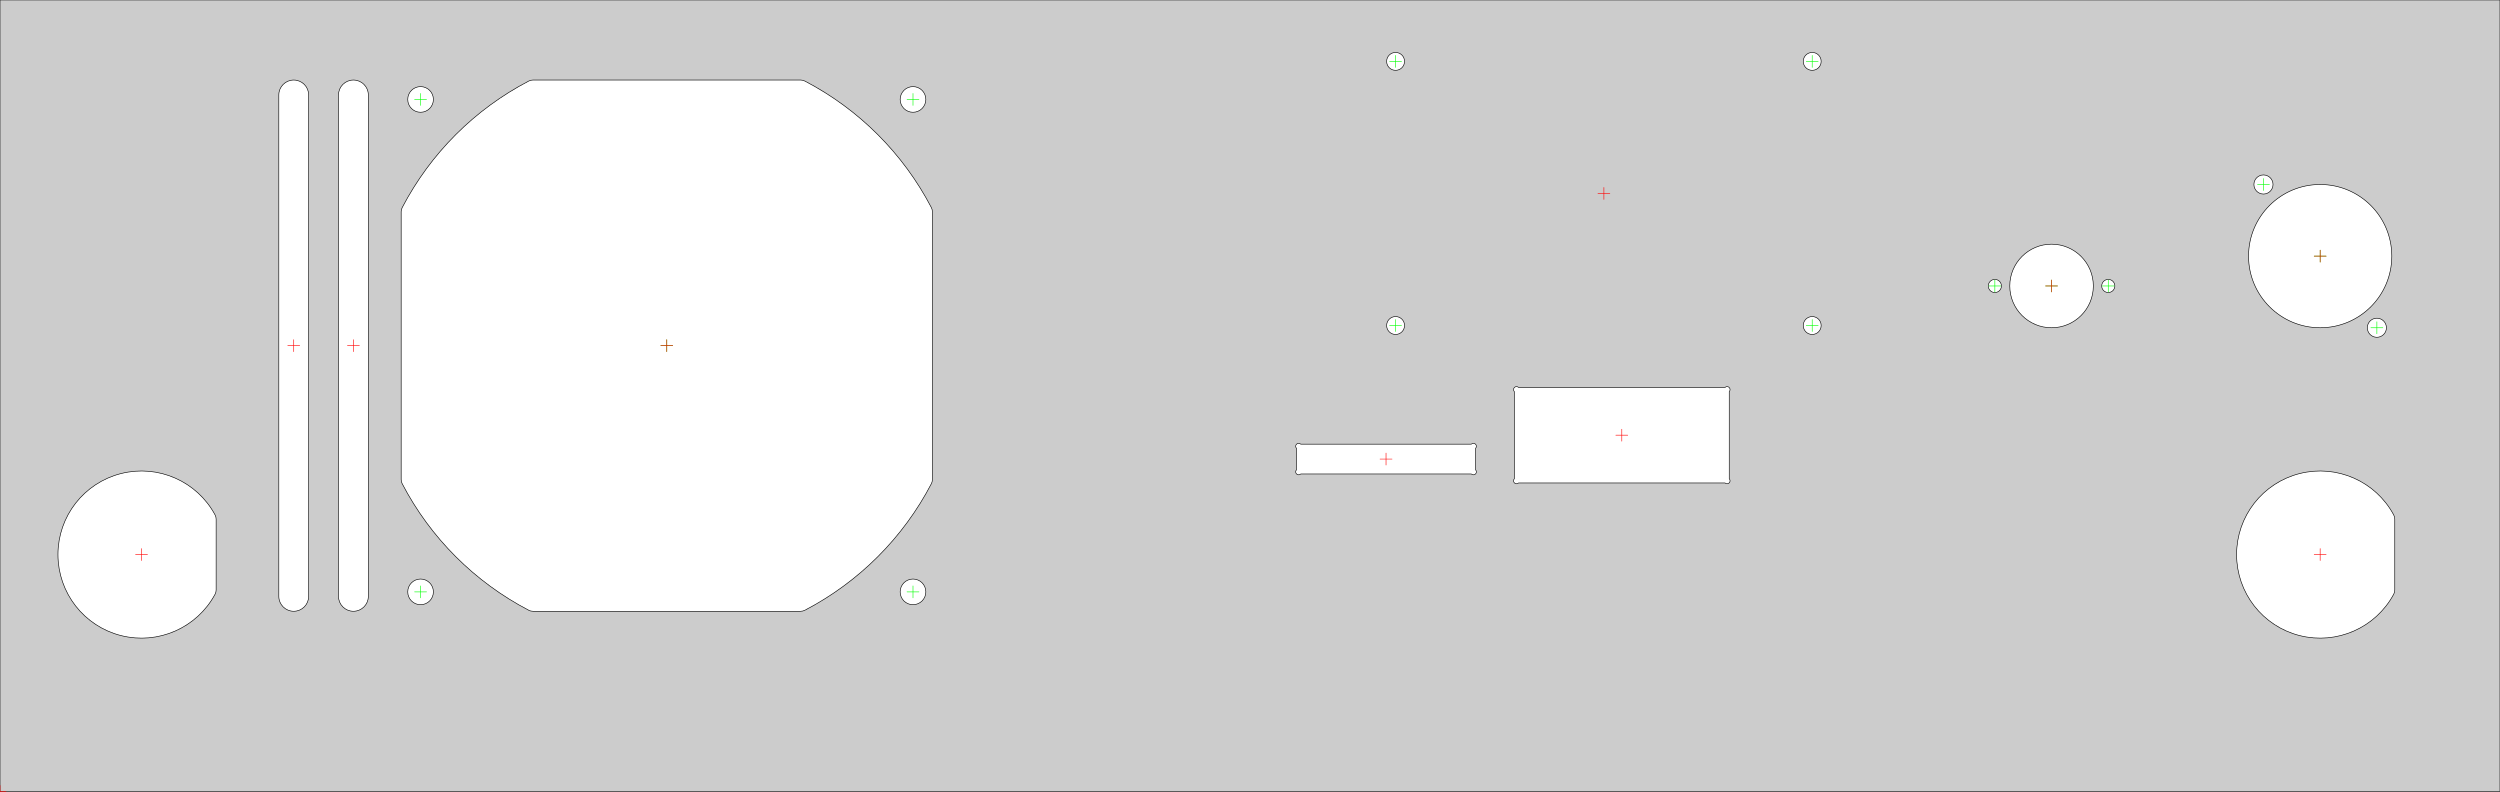
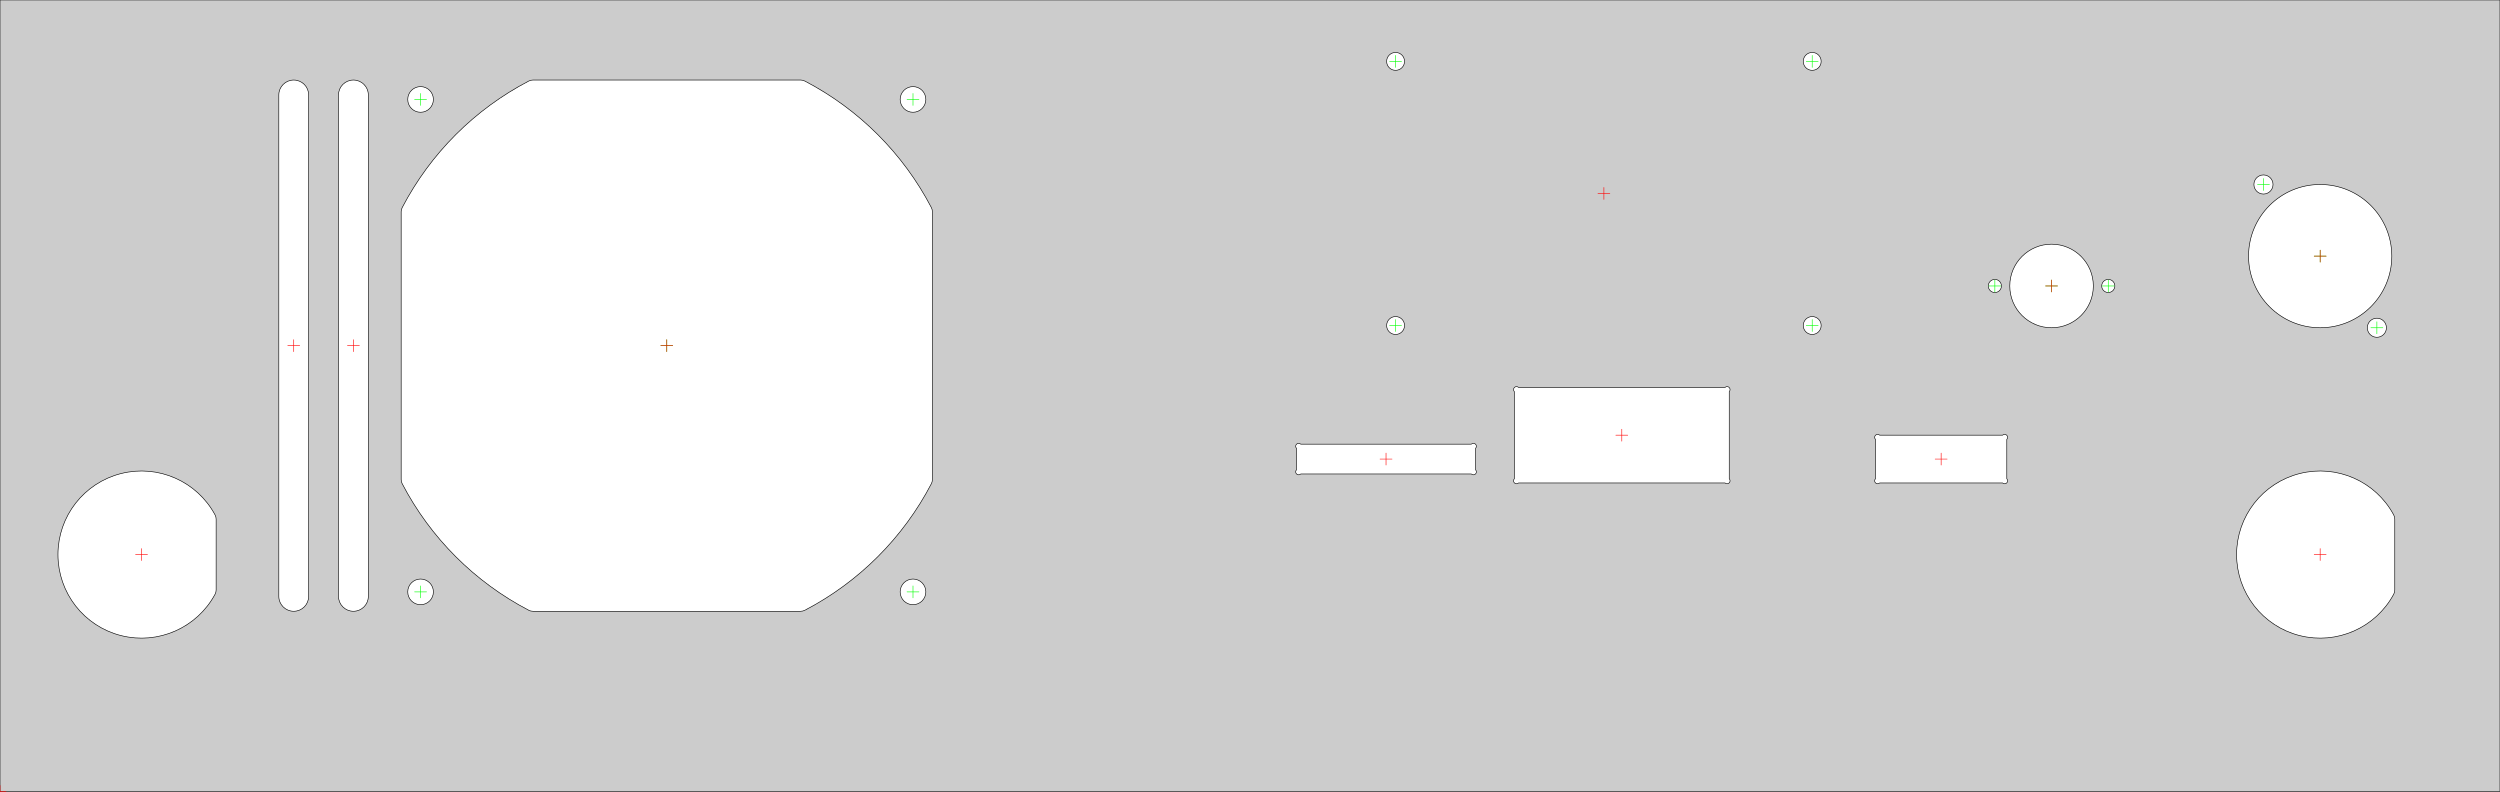
- <svg xmlns="http://www.w3.org/2000/svg" width="418.840mm" height="132.590mm" version="1.1" viewBox="0 0 418.840 132.590">
-   <g transform="scale(1,-1) translate(0, -132.590)" fill-rule="evenodd" style="stroke-linecap:round; stroke-linejoin:round; stroke-opacity:1.0; stroke-opacity:1.0;">
-     <path d="M418.840 132.590  L0.000 132.590 L0.000 132.590 L0.000 0.000 L0.000 0.000 L418.840 0.000 L418.840 0.000 L418.840 132.590 L418.840 132.590z" fill="#cccccc" stroke="#000000" stroke-width="0.100" />
-     <path d="M289.003 67.680  A0.500,0.500 0 0,0 289.710,66.973 L289.710 52.387 A0.500,0.500 0 0,0 289.003,51.680 L254.417 51.680 A0.500,0.500 0 0,0 253.710,52.387 L253.710 66.973 A0.500,0.500 0 0,0 254.417,67.680 L289.003 67.680z" fill="#ffffff" stroke="#000000" stroke-width="0.100" />
-     <path d="M246.503 58.180  A0.500,0.500 0 0,0 247.210,57.473 L247.210 53.887 A0.500,0.500 0 0,0 246.503,53.180 L217.917 53.180 A0.500,0.500 0 0,0 217.210,53.887 L217.210 57.473 A0.500,0.500 0 0,0 217.917,58.180 L246.503 58.180z" fill="#ffffff" stroke="#000000" stroke-width="0.100" />
-     <circle cx="388.712" cy="89.680" r="12.000" fill="#ffffff" stroke="#000000" stroke-width="0.100" />
-     <circle cx="398.212" cy="77.680" r="1.600" fill="#ffffff" stroke="#000000" stroke-width="0.100" />
-     <circle cx="379.212" cy="101.680" r="1.600" fill="#ffffff" stroke="#000000" stroke-width="0.100" />
-     <path d="M401.030 46.330  A1.500,1.500 0 0,0 401.210,45.617 L401.210 33.743 A1.500,1.500 0 0,0 401.030,33.030 A14.000,14.000 0 1,0 401.030,46.330z" fill="#ffffff" stroke="#000000" stroke-width="0.100" />
-     <path d="M156.040 97.807  A1.500,1.500 0 0,0 156.210,97.113 L156.210 52.247 A1.500,1.500 0 0,0 156.040,51.553 A50.000,50.000 0 0,0 134.837,30.350 A1.500,1.500 0 0,0 134.143,30.180 L89.277 30.180 A1.500,1.500 0 0,0 88.583,30.350 A50.000,50.000 0 0,0 67.380,51.553 A1.500,1.500 0 0,0 67.210,52.247 L67.210 97.113 A1.500,1.500 0 0,0 67.380,97.807 A50.000,50.000 0 0,0 88.583,119.010 A1.500,1.500 0 0,0 89.277,119.180 L134.143 119.180 A1.500,1.500 0 0,0 134.837,119.010 A50.000,50.000 0 0,0 156.040,97.807z" fill="#ffffff" stroke="#000000" stroke-width="0.100" />
-     <circle cx="152.960" cy="115.930" r="2.150" fill="#ffffff" stroke="#000000" stroke-width="0.100" />
-     <circle cx="70.460" cy="115.930" r="2.150" fill="#ffffff" stroke="#000000" stroke-width="0.100" />
-     <circle cx="70.460" cy="33.430" r="2.150" fill="#ffffff" stroke="#000000" stroke-width="0.100" />
-     <circle cx="152.960" cy="33.430" r="2.150" fill="#ffffff" stroke="#000000" stroke-width="0.100" />
-     <rect x="56.710" y="30.180" width="5.000" height="89.000" rx="2.500" fill="#ffffff" stroke="#000000" stroke-width="0.100" />
-     <rect x="46.710" y="30.180" width="5.000" height="89.000" rx="2.500" fill="#ffffff" stroke="#000000" stroke-width="0.100" />
-     <circle cx="343.710" cy="84.680" r="7.000" fill="#ffffff" stroke="#000000" stroke-width="0.100" />
-     <circle cx="334.210" cy="84.680" r="1.100" fill="#ffffff" stroke="#000000" stroke-width="0.100" />
-     <circle cx="353.210" cy="84.680" r="1.100" fill="#ffffff" stroke="#000000" stroke-width="0.100" />
-     <circle cx="303.610" cy="122.305" r="1.500" fill="#ffffff" stroke="#000000" stroke-width="0.100" />
-     <circle cx="303.610" cy="78.055" r="1.500" fill="#ffffff" stroke="#000000" stroke-width="0.100" />
-     <circle cx="233.810" cy="78.055" r="1.500" fill="#ffffff" stroke="#000000" stroke-width="0.100" />
-     <circle cx="233.810" cy="122.305" r="1.500" fill="#ffffff" stroke="#000000" stroke-width="0.100" />
-     <path d="M36.030 46.330  A1.500,1.500 0 0,0 36.210,45.617 L36.210 33.743 A1.500,1.500 0 0,0 36.030,33.030 A14.000,14.000 0 1,0 36.030,46.330z" fill="#ffffff" stroke="#000000" stroke-width="0.100" />
-     <path d="M-1.000 0.000 L1.000 0.000 M0.000 -1.000 L0.000 1.000" fill="none" stroke="#ff0000" stroke-width="0.100" />
-     <path d="M270.710 59.680 L272.710 59.680 M271.710 58.680 L271.710 60.680" fill="none" stroke="#ff0000" stroke-width="0.100" />
-     <path d="M231.210 55.680 L233.210 55.680 M232.210 54.680 L232.210 56.680" fill="none" stroke="#ff0000" stroke-width="0.100" />
-     <path d="M387.712 89.680 L389.712 89.680 M388.712 88.680 L388.712 90.680" fill="none" stroke="#00ff00" stroke-width="0.100" />
-     <path d="M397.212 77.680 L399.212 77.680 M398.212 76.680 L398.212 78.680" fill="none" stroke="#00ff00" stroke-width="0.100" />
-     <path d="M378.212 101.680 L380.212 101.680 M379.212 100.680 L379.212 102.680" fill="none" stroke="#00ff00" stroke-width="0.100" />
-     <path d="M387.710 89.680 L389.710 89.680 M388.710 88.680 L388.710 90.680" fill="none" stroke="#ff0000" stroke-width="0.100" />
-     <path d="M387.710 39.680 L389.710 39.680 M388.710 38.680 L388.710 40.680" fill="none" stroke="#ff0000" stroke-width="0.100" />
-     <path d="M110.710 74.680 L112.710 74.680 M111.710 73.680 L111.710 75.680" fill="none" stroke="#00ff00" stroke-width="0.100" />
-     <path d="M151.960 115.930 L153.960 115.930 M152.960 114.930 L152.960 116.930" fill="none" stroke="#00ff00" stroke-width="0.100" />
-     <path d="M69.460 115.930 L71.460 115.930 M70.460 114.930 L70.460 116.930" fill="none" stroke="#00ff00" stroke-width="0.100" />
-     <path d="M69.460 33.430 L71.460 33.430 M70.460 32.430 L70.460 34.430" fill="none" stroke="#00ff00" stroke-width="0.100" />
-     <path d="M151.960 33.430 L153.960 33.430 M152.960 32.430 L152.960 34.430" fill="none" stroke="#00ff00" stroke-width="0.100" />
-     <path d="M110.710 74.680 L112.710 74.680 M111.710 73.680 L111.710 75.680" fill="none" stroke="#ff0000" stroke-width="0.100" />
-     <path d="M58.210 74.680 L60.210 74.680 M59.210 73.680 L59.210 75.680" fill="none" stroke="#ff0000" stroke-width="0.100" />
-     <path d="M48.210 74.680 L50.210 74.680 M49.210 73.680 L49.210 75.680" fill="none" stroke="#ff0000" stroke-width="0.100" />
-     <path d="M342.710 84.680 L344.710 84.680 M343.710 83.680 L343.710 85.680" fill="none" stroke="#00ff00" stroke-width="0.100" />
-     <path d="M333.210 84.680 L335.210 84.680 M334.210 83.680 L334.210 85.680" fill="none" stroke="#00ff00" stroke-width="0.100" />
-     <path d="M352.210 84.680 L354.210 84.680 M353.210 83.680 L353.210 85.680" fill="none" stroke="#00ff00" stroke-width="0.100" />
-     <path d="M342.710 84.680 L344.710 84.680 M343.710 83.680 L343.710 85.680" fill="none" stroke="#ff0000" stroke-width="0.100" />
-     <path d="M302.610 122.305 L304.610 122.305 M303.610 121.305 L303.610 123.305" fill="none" stroke="#00ff00" stroke-width="0.100" />
-     <path d="M302.610 78.055 L304.610 78.055 M303.610 77.055 L303.610 79.055" fill="none" stroke="#00ff00" stroke-width="0.100" />
-     <path d="M232.810 78.055 L234.810 78.055 M233.810 77.055 L233.810 79.055" fill="none" stroke="#00ff00" stroke-width="0.100" />
-     <path d="M232.810 122.305 L234.810 122.305 M233.810 121.305 L233.810 123.305" fill="none" stroke="#00ff00" stroke-width="0.100" />
-     <path d="M267.710 100.180 L269.710 100.180 M268.710 99.180 L268.710 101.180" fill="none" stroke="#ff0000" stroke-width="0.100" />
-     <path d="M22.710 39.680 L24.710 39.680 M23.710 38.680 L23.710 40.680" fill="none" stroke="#ff0000" stroke-width="0.100" />
+ <svg xmlns="http://www.w3.org/2000/svg" width="418.840mm" height="132.590mm" version="1.1" viewBox="0 0 418.840 132.590" id="svg2">
+   <defs id="defs6">
+     <pattern id="revside-fill" x="1" y="1" width="1.5" height="1.5" patternUnits="userSpaceOnUse">
+       <line x1="0" y1="0" x2="1" y2="1" style="stroke-width:0.2; stroke:black; stroke-dasharray:none;" id="line9" />
+       <line x1="0" y1="1" x2="1" y2="0" style="stroke-width:0.2; stroke:black; stroke-dasharray:none;" id="line11" />
+     </pattern>
+     <pattern id="revside-fill-e0e0e0" x="1" y="1" width="1.5" height="1.5" patternUnits="userSpaceOnUse">
+       <line x1="0" y1="0" x2="1.5" y2="1.5" style="stroke-width:0.2; stroke:#e0e0e0; stroke-dasharray:none;" id="line14" />
+       <line x1="0" y1="1.5" x2="1.5" y2="0" style="stroke-width:0.2; stroke:#e0e0e0; stroke-dasharray:none;" id="line16" />
+     </pattern>
+   </defs>
+   <g transform="scale(1,-1) translate(0, -132.590)" fill-rule="evenodd" style="stroke-linecap:round; stroke-linejoin:round; stroke-opacity:1.0; stroke-opacity:1.0;" id="g18">
+     <path d="M418.840 132.590  L0.000 132.590 L0.000 132.590 L0.000 0.000 L0.000 0.000 L418.840 0.000 L418.840 0.000 L418.840 132.590 L418.840 132.590z" fill="#cccccc" vector-effect="non-scaling-stroke" stroke="#000000" stroke-width="0.100mm" id="path20" />
+     <path d="M289.003 67.680  A0.500,0.500 0 0,0 289.710,66.973 L289.710 52.387 A0.500,0.500 0 0,0 289.003,51.680 L254.417 51.680 A0.500,0.500 0 0,0 253.710,52.387 L253.710 66.973 A0.500,0.500 0 0,0 254.417,67.680 L289.003 67.680z" fill="#ffffff" vector-effect="non-scaling-stroke" stroke="#000000" stroke-width="0.100mm" id="path22" />
+     <path d="M246.503 58.180  A0.500,0.500 0 0,0 247.210,57.473 L247.210 53.887 A0.500,0.500 0 0,0 246.503,53.180 L217.917 53.180 A0.500,0.500 0 0,0 217.210,53.887 L217.210 57.473 A0.500,0.500 0 0,0 217.917,58.180 L246.503 58.180z" fill="#ffffff" vector-effect="non-scaling-stroke" stroke="#000000" stroke-width="0.100mm" id="path24" />
+     <circle cx="388.712" cy="89.680" r="12.000" fill="#ffffff" vector-effect="non-scaling-stroke" stroke="#000000" stroke-width="0.100mm" id="circle26" />
+     <circle cx="398.212" cy="77.680" r="1.600" fill="#ffffff" vector-effect="non-scaling-stroke" stroke="#000000" stroke-width="0.100mm" id="circle28" />
+     <circle cx="379.212" cy="101.680" r="1.600" fill="#ffffff" vector-effect="non-scaling-stroke" stroke="#000000" stroke-width="0.100mm" id="circle30" />
+     <path d="M401.030 46.330  A1.500,1.500 0 0,0 401.210,45.617 L401.210 33.743 A1.500,1.500 0 0,0 401.030,33.030 A14.000,14.000 0 1,0 401.030,46.330z" fill="#ffffff" vector-effect="non-scaling-stroke" stroke="#000000" stroke-width="0.100mm" id="path32" />
+     <path d="M156.040 97.807  A1.500,1.500 0 0,0 156.210,97.113 L156.210 52.247 A1.500,1.500 0 0,0 156.040,51.553 A50.000,50.000 0 0,0 134.837,30.350 A1.500,1.500 0 0,0 134.143,30.180 L89.277 30.180 A1.500,1.500 0 0,0 88.583,30.350 A50.000,50.000 0 0,0 67.380,51.553 A1.500,1.500 0 0,0 67.210,52.247 L67.210 97.113 A1.500,1.500 0 0,0 67.380,97.807 A50.000,50.000 0 0,0 88.583,119.010 A1.500,1.500 0 0,0 89.277,119.180 L134.143 119.180 A1.500,1.500 0 0,0 134.837,119.010 A50.000,50.000 0 0,0 156.040,97.807z" fill="#ffffff" vector-effect="non-scaling-stroke" stroke="#000000" stroke-width="0.100mm" id="path34" />
+     <circle cx="152.960" cy="115.930" r="2.150" fill="#ffffff" vector-effect="non-scaling-stroke" stroke="#000000" stroke-width="0.100mm" id="circle36" />
+     <circle cx="70.460" cy="115.930" r="2.150" fill="#ffffff" vector-effect="non-scaling-stroke" stroke="#000000" stroke-width="0.100mm" id="circle38" />
+     <circle cx="70.460" cy="33.430" r="2.150" fill="#ffffff" vector-effect="non-scaling-stroke" stroke="#000000" stroke-width="0.100mm" id="circle40" />
+     <circle cx="152.960" cy="33.430" r="2.150" fill="#ffffff" vector-effect="non-scaling-stroke" stroke="#000000" stroke-width="0.100mm" id="circle42" />
+     <rect x="56.710" y="30.180" width="5.000" height="89.000" rx="2.500" fill="#ffffff" vector-effect="non-scaling-stroke" stroke="#000000" stroke-width="0.100mm" id="rect44" />
+     <rect x="46.710" y="30.180" width="5.000" height="89.000" rx="2.500" fill="#ffffff" vector-effect="non-scaling-stroke" stroke="#000000" stroke-width="0.100mm" id="rect46" />
+     <circle cx="343.710" cy="84.680" r="7.000" fill="#ffffff" vector-effect="non-scaling-stroke" stroke="#000000" stroke-width="0.100mm" id="circle48" />
+     <circle cx="334.210" cy="84.680" r="1.100" fill="#ffffff" vector-effect="non-scaling-stroke" stroke="#000000" stroke-width="0.100mm" id="circle50" />
+     <circle cx="353.210" cy="84.680" r="1.100" fill="#ffffff" vector-effect="non-scaling-stroke" stroke="#000000" stroke-width="0.100mm" id="circle52" />
+     <circle cx="303.610" cy="122.305" r="1.500" fill="#ffffff" vector-effect="non-scaling-stroke" stroke="#000000" stroke-width="0.100mm" id="circle54" />
+     <circle cx="303.610" cy="78.055" r="1.500" fill="#ffffff" vector-effect="non-scaling-stroke" stroke="#000000" stroke-width="0.100mm" id="circle56" />
+     <circle cx="233.810" cy="78.055" r="1.500" fill="#ffffff" vector-effect="non-scaling-stroke" stroke="#000000" stroke-width="0.100mm" id="circle58" />
+     <circle cx="233.810" cy="122.305" r="1.500" fill="#ffffff" vector-effect="non-scaling-stroke" stroke="#000000" stroke-width="0.100mm" id="circle60" />
+     <path d="M36.030 46.330  A1.500,1.500 0 0,0 36.210,45.617 L36.210 33.743 A1.500,1.500 0 0,0 36.030,33.030 A14.000,14.000 0 1,0 36.030,46.330z" fill="#ffffff" vector-effect="non-scaling-stroke" stroke="#000000" stroke-width="0.100mm" id="path62" />
+     <path d="M335.503 59.680  A0.500,0.500 0 0,0 336.210,58.973 L336.210 52.387 A0.500,0.500 0 0,0 335.503,51.680 L314.917 51.680 A0.500,0.500 0 0,0 314.210,52.387 L314.210 58.973 A0.500,0.500 0 0,0 314.917,59.680 L335.503 59.680z" fill="#ffffff" vector-effect="non-scaling-stroke" stroke="#000000" stroke-width="0.100mm" id="path64" />
+     <path d="M-1.000 0.000 L1.000 0.000 M0.000 -1.000 L0.000 1.000" fill="none" vector-effect="non-scaling-stroke" stroke="#ff0000" stroke-width="0.100mm" id="path66" />
+     <path d="M270.710 59.680 L272.710 59.680 M271.710 58.680 L271.710 60.680" fill="none" vector-effect="non-scaling-stroke" stroke="#ff0000" stroke-width="0.100mm" id="path68" />
+     <path d="M231.210 55.680 L233.210 55.680 M232.210 54.680 L232.210 56.680" fill="none" vector-effect="non-scaling-stroke" stroke="#ff0000" stroke-width="0.100mm" id="path70" />
+     <path d="M387.712 89.680 L389.712 89.680 M388.712 88.680 L388.712 90.680" fill="none" vector-effect="non-scaling-stroke" stroke="#00ff00" stroke-width="0.100mm" id="path72" />
+     <path d="M397.212 77.680 L399.212 77.680 M398.212 76.680 L398.212 78.680" fill="none" vector-effect="non-scaling-stroke" stroke="#00ff00" stroke-width="0.100mm" id="path74" />
+     <path d="M378.212 101.680 L380.212 101.680 M379.212 100.680 L379.212 102.680" fill="none" vector-effect="non-scaling-stroke" stroke="#00ff00" stroke-width="0.100mm" id="path76" />
+     <path d="M387.711 89.680 L389.711 89.680 M388.711 88.680 L388.711 90.680" fill="none" vector-effect="non-scaling-stroke" stroke="#ff0000" stroke-width="0.100mm" id="path78" />
+     <path d="M387.710 39.680 L389.710 39.680 M388.710 38.680 L388.710 40.680" fill="none" vector-effect="non-scaling-stroke" stroke="#ff0000" stroke-width="0.100mm" id="path80" />
+     <path d="M110.710 74.680 L112.710 74.680 M111.710 73.680 L111.710 75.680" fill="none" vector-effect="non-scaling-stroke" stroke="#00ff00" stroke-width="0.100mm" id="path82" />
+     <path d="M151.960 115.930 L153.960 115.930 M152.960 114.930 L152.960 116.930" fill="none" vector-effect="non-scaling-stroke" stroke="#00ff00" stroke-width="0.100mm" id="path84" />
+     <path d="M69.460 115.930 L71.460 115.930 M70.460 114.930 L70.460 116.930" fill="none" vector-effect="non-scaling-stroke" stroke="#00ff00" stroke-width="0.100mm" id="path86" />
+     <path d="M69.460 33.430 L71.460 33.430 M70.460 32.430 L70.460 34.430" fill="none" vector-effect="non-scaling-stroke" stroke="#00ff00" stroke-width="0.100mm" id="path88" />
+     <path d="M151.960 33.430 L153.960 33.430 M152.960 32.430 L152.960 34.430" fill="none" vector-effect="non-scaling-stroke" stroke="#00ff00" stroke-width="0.100mm" id="path90" />
+     <path d="M110.710 74.680 L112.710 74.680 M111.710 73.680 L111.710 75.680" fill="none" vector-effect="non-scaling-stroke" stroke="#ff0000" stroke-width="0.100mm" id="path92" />
+     <path d="M58.210 74.680 L60.210 74.680 M59.210 73.680 L59.210 75.680" fill="none" vector-effect="non-scaling-stroke" stroke="#ff0000" stroke-width="0.100mm" id="path94" />
+     <path d="M48.210 74.680 L50.210 74.680 M49.210 73.680 L49.210 75.680" fill="none" vector-effect="non-scaling-stroke" stroke="#ff0000" stroke-width="0.100mm" id="path96" />
+     <path d="M342.710 84.680 L344.710 84.680 M343.710 83.680 L343.710 85.680" fill="none" vector-effect="non-scaling-stroke" stroke="#00ff00" stroke-width="0.100mm" id="path98" />
+     <path d="M333.210 84.680 L335.210 84.680 M334.210 83.680 L334.210 85.680" fill="none" vector-effect="non-scaling-stroke" stroke="#00ff00" stroke-width="0.100mm" id="path100" />
+     <path d="M352.210 84.680 L354.210 84.680 M353.210 83.680 L353.210 85.680" fill="none" vector-effect="non-scaling-stroke" stroke="#00ff00" stroke-width="0.100mm" id="path102" />
+     <path d="M342.710 84.680 L344.710 84.680 M343.710 83.680 L343.710 85.680" fill="none" vector-effect="non-scaling-stroke" stroke="#ff0000" stroke-width="0.100mm" id="path104" />
+     <path d="M302.610 122.305 L304.610 122.305 M303.610 121.305 L303.610 123.305" fill="none" vector-effect="non-scaling-stroke" stroke="#00ff00" stroke-width="0.100mm" id="path106" />
+     <path d="M302.610 78.055 L304.610 78.055 M303.610 77.055 L303.610 79.055" fill="none" vector-effect="non-scaling-stroke" stroke="#00ff00" stroke-width="0.100mm" id="path108" />
+     <path d="M232.810 78.055 L234.810 78.055 M233.810 77.055 L233.810 79.055" fill="none" vector-effect="non-scaling-stroke" stroke="#00ff00" stroke-width="0.100mm" id="path110" />
+     <path d="M232.810 122.305 L234.810 122.305 M233.810 121.305 L233.810 123.305" fill="none" vector-effect="non-scaling-stroke" stroke="#00ff00" stroke-width="0.100mm" id="path112" />
+     <path d="M267.710 100.180 L269.710 100.180 M268.710 99.180 L268.710 101.180" fill="none" vector-effect="non-scaling-stroke" stroke="#ff0000" stroke-width="0.100mm" id="path114" />
+     <path d="M22.710 39.680 L24.710 39.680 M23.710 38.680 L23.710 40.680" fill="none" vector-effect="non-scaling-stroke" stroke="#ff0000" stroke-width="0.100mm" id="path116" />
+     <path d="M324.210 55.680 L326.210 55.680 M325.210 54.680 L325.210 56.680" fill="none" vector-effect="non-scaling-stroke" stroke="#ff0000" stroke-width="0.100mm" id="path118" />
  </g>
</svg>
